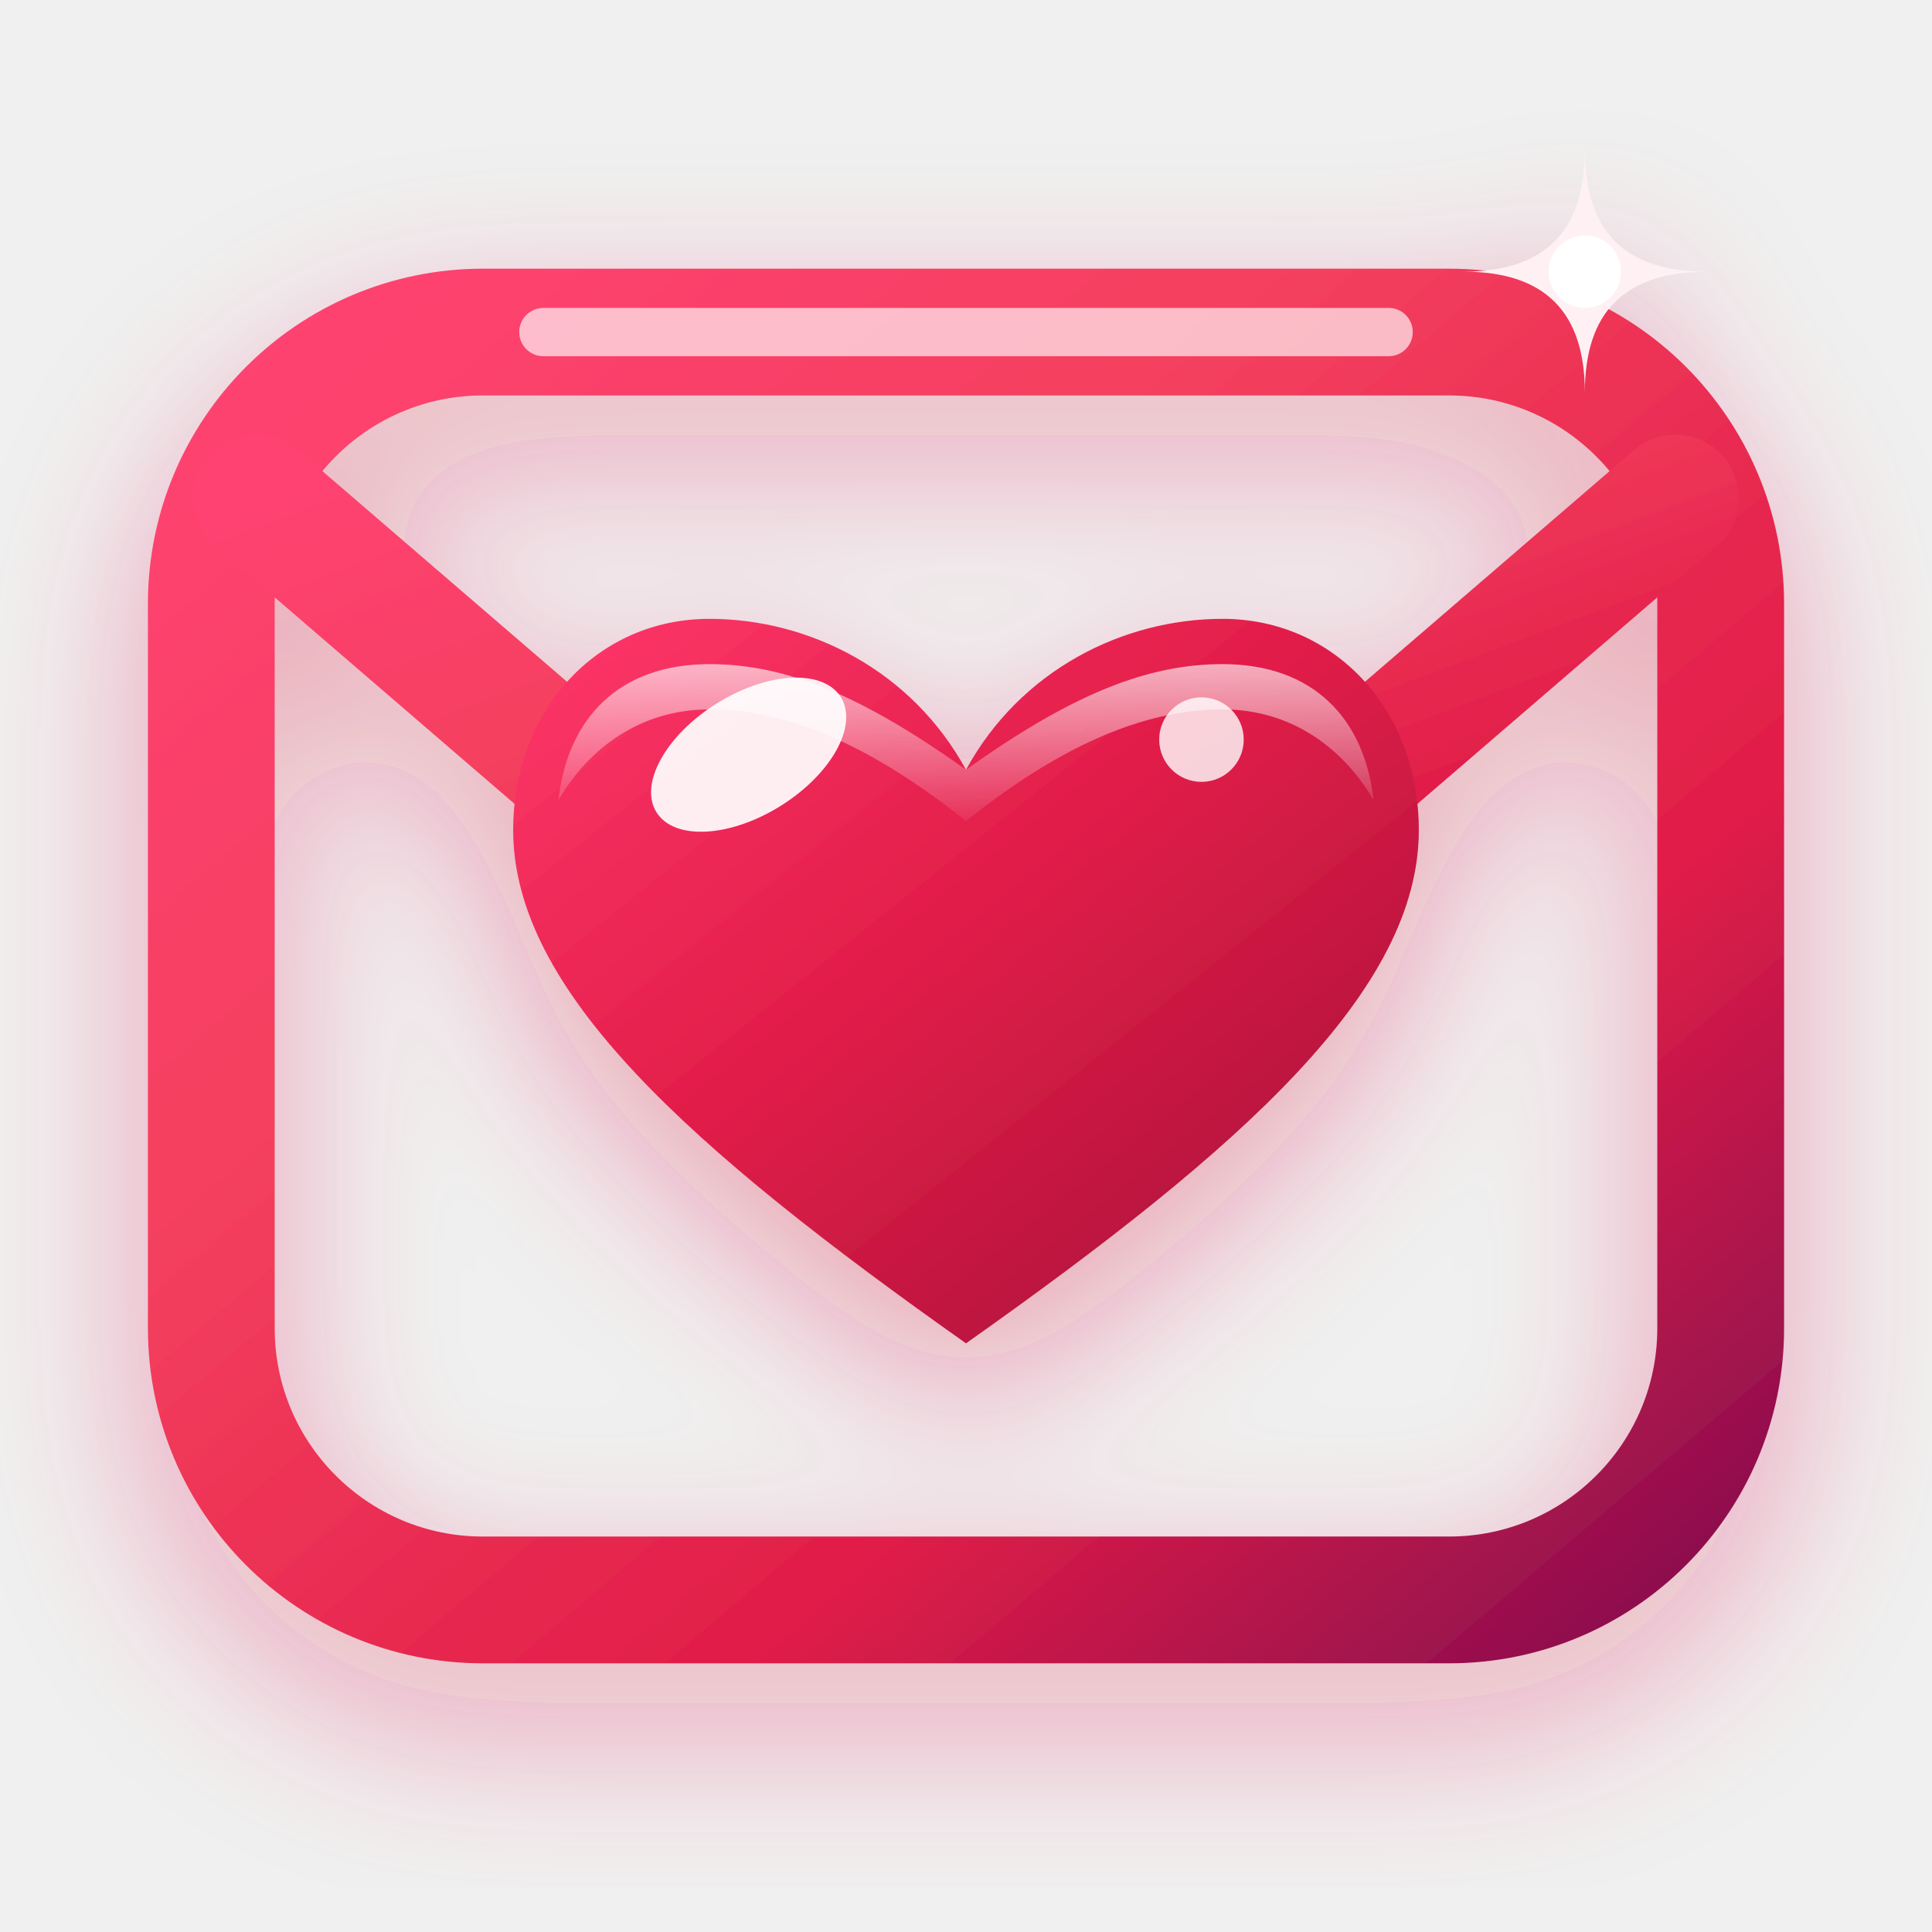
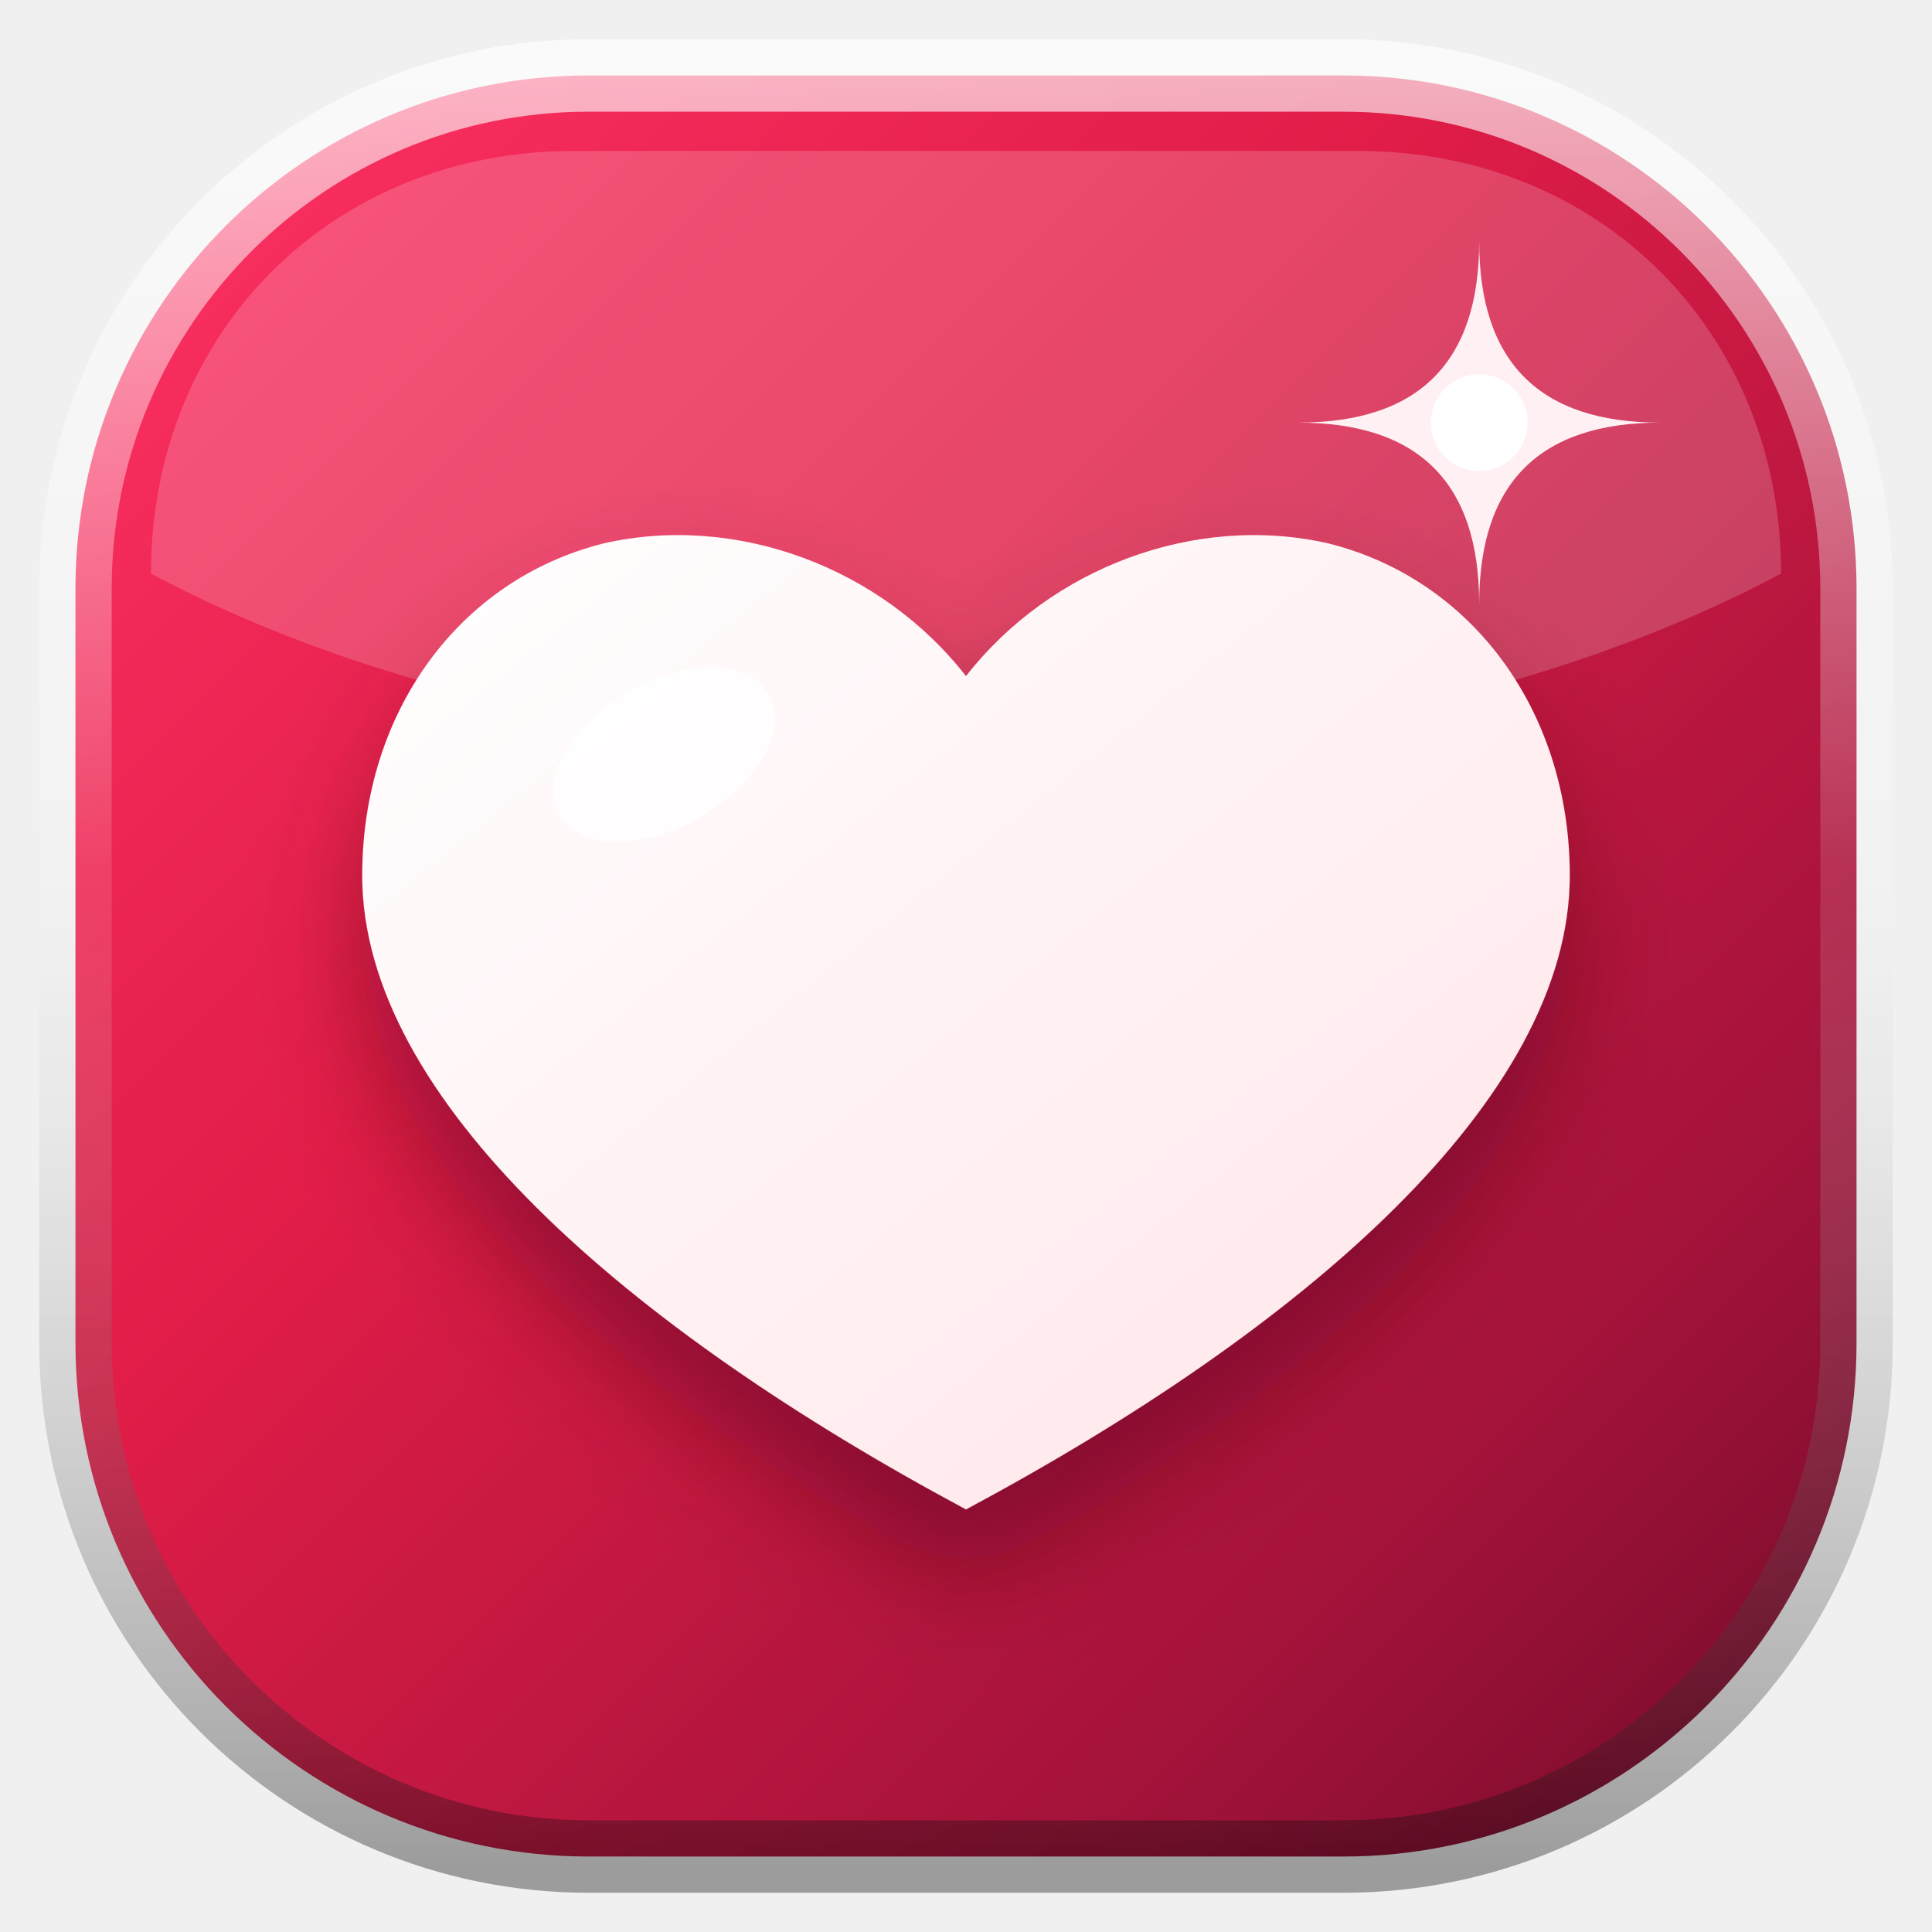
- <svg xmlns="http://www.w3.org/2000/svg" viewBox="0 0 64 64" width="64" height="64" fill="none">
+ <svg xmlns="http://www.w3.org/2000/svg" viewBox="0 0 32 32" width="32" height="32" fill="none">
  <defs>
-     <linearGradient id="dearly-envelope" x1="0%" y1="0%" x2="100%" y2="100%">
-       <stop offset="0%" stop-color="#FF4372" />
-       <stop offset="35%" stop-color="#F43F5E" />
-       <stop offset="70%" stop-color="#E11D48" />
-       <stop offset="100%" stop-color="#880E4F" />
+     <linearGradient id="dearly-fav-bg" x1="0%" y1="0%" x2="100%" y2="100%">
+       <stop offset="0%" stop-color="#FF3366" />
+       <stop offset="38%" stop-color="#E11D48" />
+       <stop offset="80%" stop-color="#9F1239" />
+       <stop offset="100%" stop-color="#6B0A26" />
    </linearGradient>
-     <linearGradient id="dearly-ruby" x1="0%" y1="0%" x2="100%" y2="100%">
-       <stop offset="0%" stop-color="#FF386B" />
-       <stop offset="45%" stop-color="#E11D48" />
-       <stop offset="100%" stop-color="#9F1239" />
+     <linearGradient id="dearly-fav-rim" x1="0%" y1="0%" x2="0%" y2="100%">
+       <stop offset="0%" stop-color="#FFFFFF" stop-opacity="0.65" />
+       <stop offset="45%" stop-color="#FFFFFF" stop-opacity="0.12" />
+       <stop offset="100%" stop-color="#000000" stop-opacity="0.35" />
    </linearGradient>
-     <linearGradient id="dearly-specular" x1="0%" y1="0%" x2="0%" y2="100%">
-       <stop offset="0%" stop-color="#FFFFFF" stop-opacity="0.85" />
-       <stop offset="100%" stop-color="#FFFFFF" stop-opacity="0.1" />
+     <linearGradient id="dearly-fav-heart" x1="0%" y1="0%" x2="100%" y2="100%">
+       <stop offset="0%" stop-color="#FFFFFF" />
+       <stop offset="100%" stop-color="#FFE4E8" />
    </linearGradient>
-     <filter id="dearly-glow" x="-20%" y="-20%" width="140%" height="140%">
-       <feDropShadow dx="0" dy="2" stdDeviation="2.8" flood-color="#E11D48" flood-opacity="0.36" />
+     <filter id="dearly-fav-shadow" x="-15%" y="-15%" width="130%" height="135%">
+       <feDropShadow dx="0" dy="1.2" stdDeviation="0.9" flood-color="#4C0519" flood-opacity="0.45" />
    </filter>
  </defs>
-   <g filter="url(#dearly-glow)">
-     <rect x="7" y="11" width="50" height="42" rx="9" stroke="url(#dearly-envelope)" stroke-width="4.2" stroke-linejoin="round" fill="none" />
-     <path d="M 18 11 H 46" stroke="#FFFFFF" stroke-width="1.6" stroke-linecap="round" stroke-opacity="0.65" />
-     <path d="M 8.5 16.5 L 26.5 32 C 29.8 34.6 34.2 34.6 37.5 32 L 55.5 16.5" stroke="url(#dearly-envelope)" stroke-width="4.2" stroke-linecap="round" stroke-linejoin="round" />
-     <path d="M 32 25.5 C 30.2 22.2 26.8 20.5 23.5 20.5 C 19.8 20.5 17 23.5 17 27.5 C 17 32.8 22.8 38 32 44.5 C 41.2 38 47 32.8 47 27.5 C 47 23.5 44.2 20.5 40.5 20.5 C 37.2 20.5 33.8 22.2 32 25.5 Z" fill="url(#dearly-ruby)" />
-     <path d="M 23.5 22 C 26 22 28.5 23 32 25.5 C 35.5 23 38 22 40.5 22 C 43.5 22 45.2 23.8 45.5 26.5 C 44.5 24.8 42.8 23.5 40.5 23.5 C 37.8 23.5 35 24.8 32 27.2 C 29 24.8 26.2 23.5 23.5 23.5 C 21.2 23.5 19.5 24.8 18.5 26.5 C 18.8 23.8 20.5 22 23.5 22 Z" fill="url(#dearly-specular)" opacity="0.75" />
-     <ellipse cx="24.8" cy="25" rx="3.6" ry="2" transform="rotate(-32 24.8 25)" fill="#FFFFFF" fill-opacity="0.92" />
-     <circle cx="39.8" cy="24.5" r="1.4" fill="#FFFFFF" fill-opacity="0.8" />
-     <path d="M 52.5 5 Q 52.5 9 48.5 9 Q 52.5 9 52.5 13 Q 52.5 9 56.5 9 Q 52.5 9 52.5 5 Z" fill="#FFF1F3" />
-     <circle cx="52.5" cy="9" r="1.2" fill="#FFFFFF" />
-   </g>
+   <rect x="1.25" y="1.25" width="29.5" height="29.5" rx="8.5" fill="url(#dearly-fav-bg)" />
+   <rect x="1.25" y="1.25" width="29.5" height="29.5" rx="8.5" stroke="url(#dearly-fav-rim)" stroke-width="1.2" />
+   <path d="M 2.5 9.5 C 2.5 5.5 5.5 2.5 9.5 2.5 L 22.5 2.5 C 26.5 2.5 29.5 5.5 29.5 9.5 C 22 13.5 10 13.5 2.5 9.5 Z" fill="#FFFFFF" fill-opacity="0.18" />
+   <path filter="url(#dearly-fav-shadow)" d="M 16 11.2 C 14.6 9.4 12.2 8.5 10 9 C 7.6 9.6 6 11.8 6 14.5 C 6 18.2 10.4 22 16 25 C 21.6 22 26 18.2 26 14.5 C 26 11.8 24.4 9.6 22 9 C 19.8 8.5 17.4 9.4 16 11.2 Z" fill="url(#dearly-fav-heart)" />
+   <ellipse cx="11" cy="12.5" rx="2" ry="1.2" transform="rotate(-30 11 12.5)" fill="#FFFFFF" fill-opacity="0.75" />
+   <path d="M 24.5 4 Q 24.5 7 21.5 7 Q 24.5 7 24.5 10 Q 24.5 7 27.5 7 Q 24.5 7 24.5 4 Z" fill="#FFF1F3" />
+   <circle cx="24.5" cy="7" r="0.8" fill="#FFFFFF" />
</svg>
